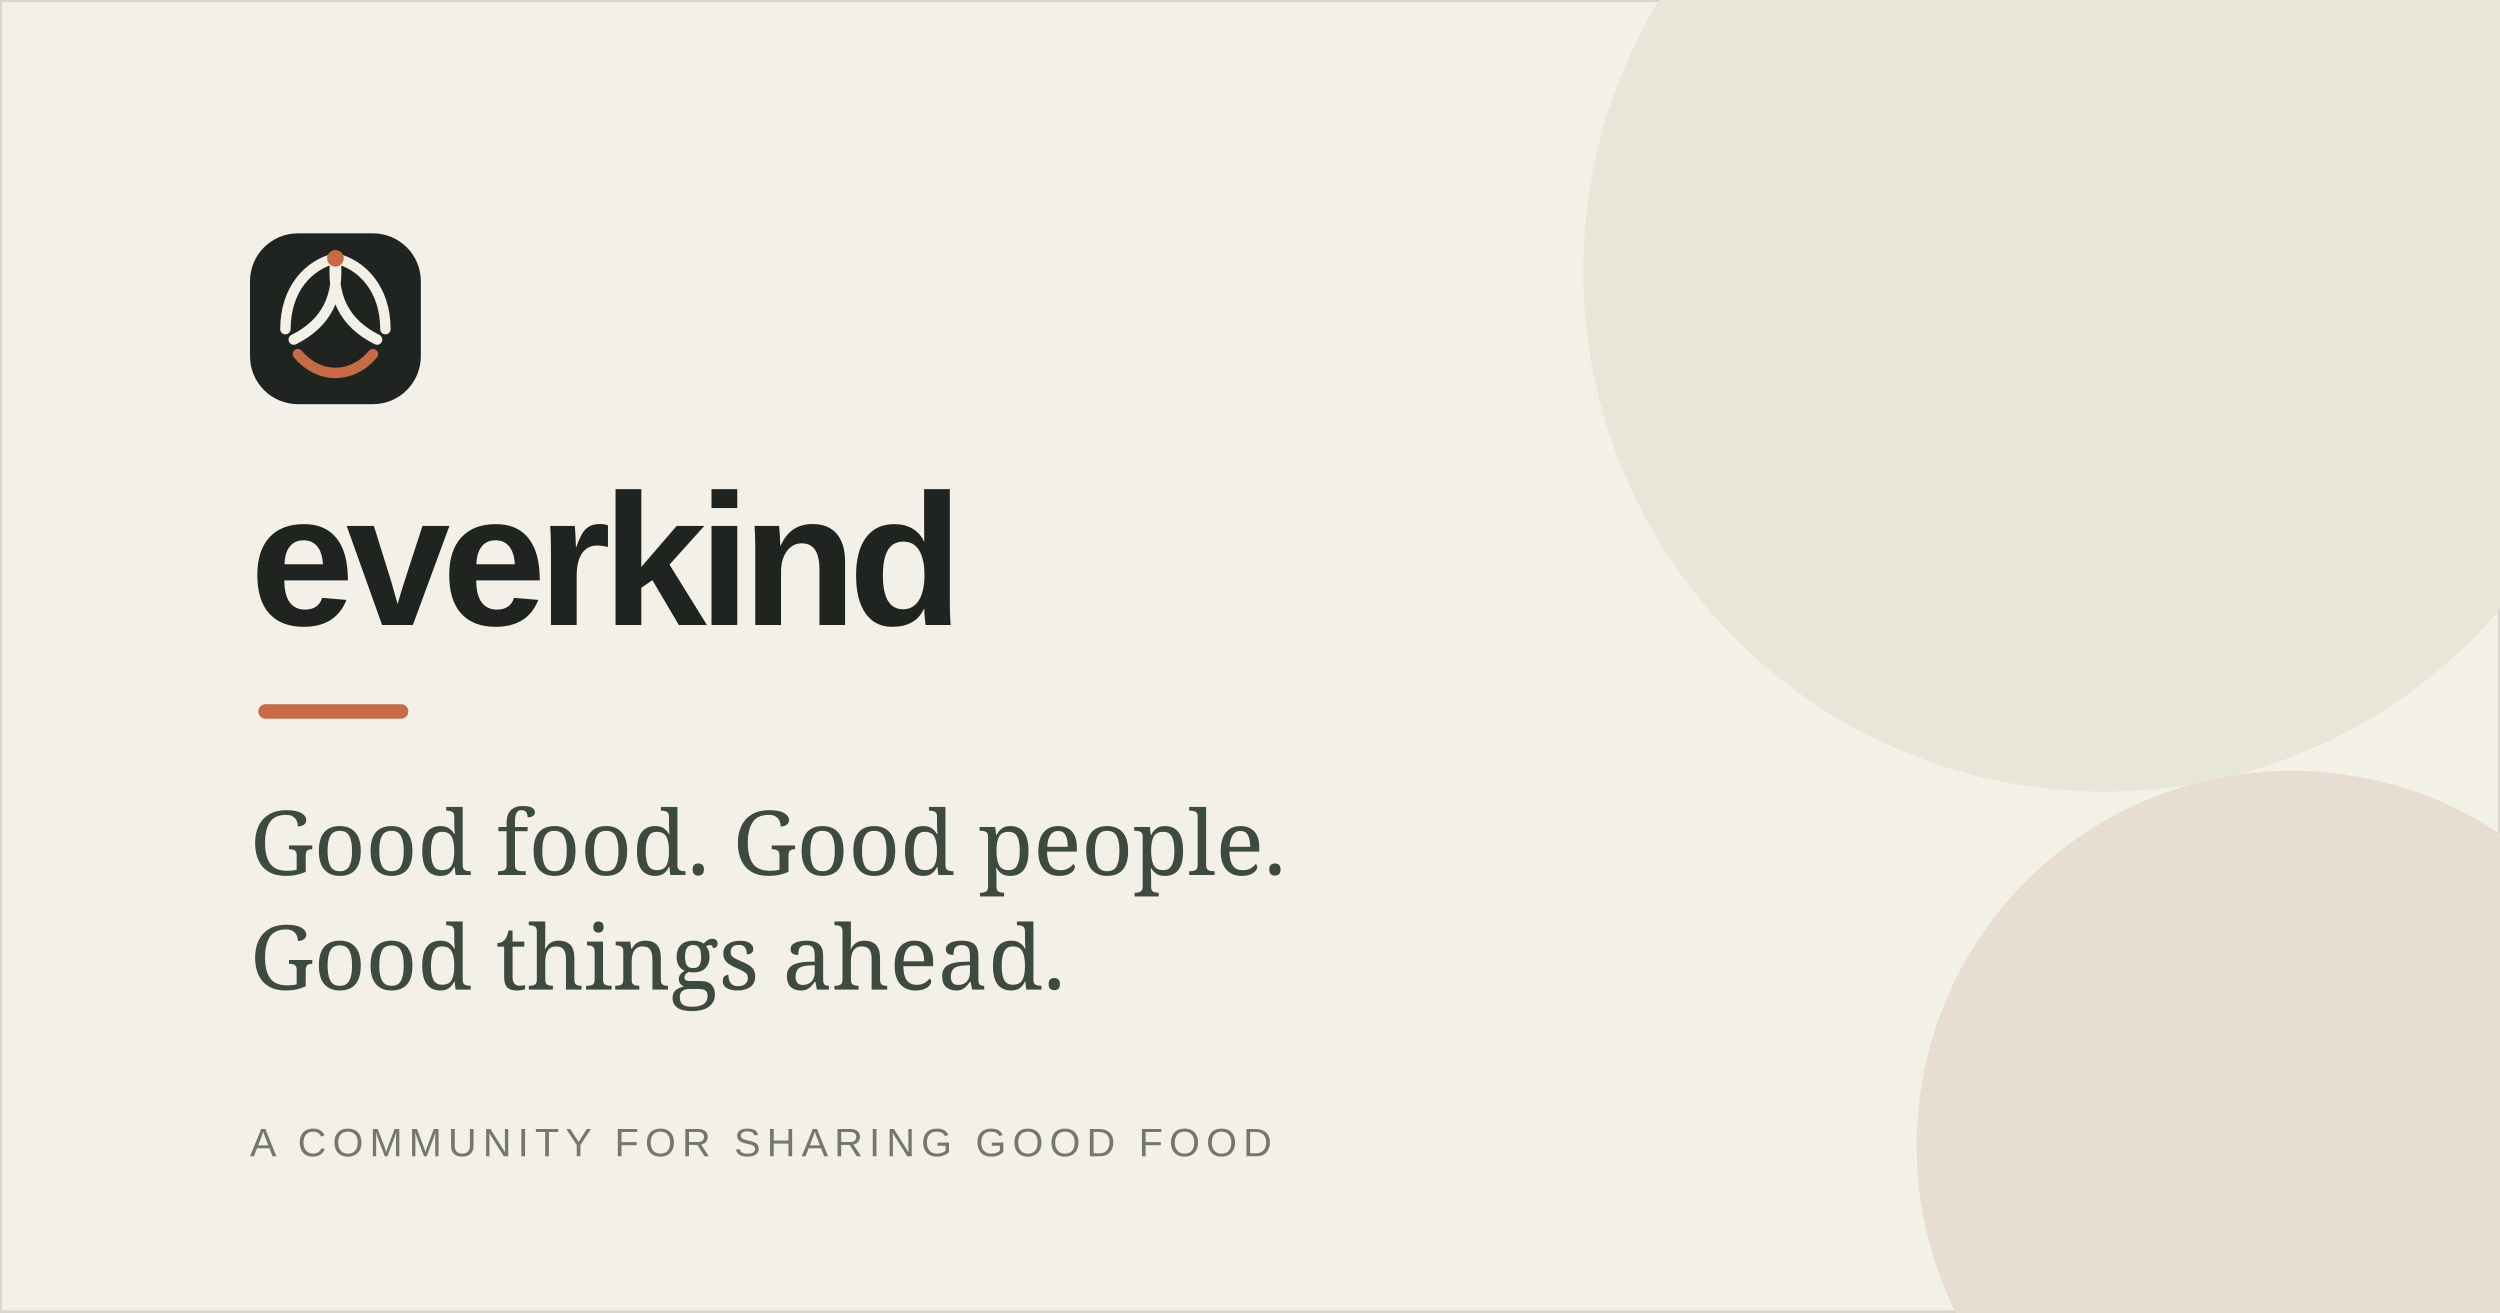
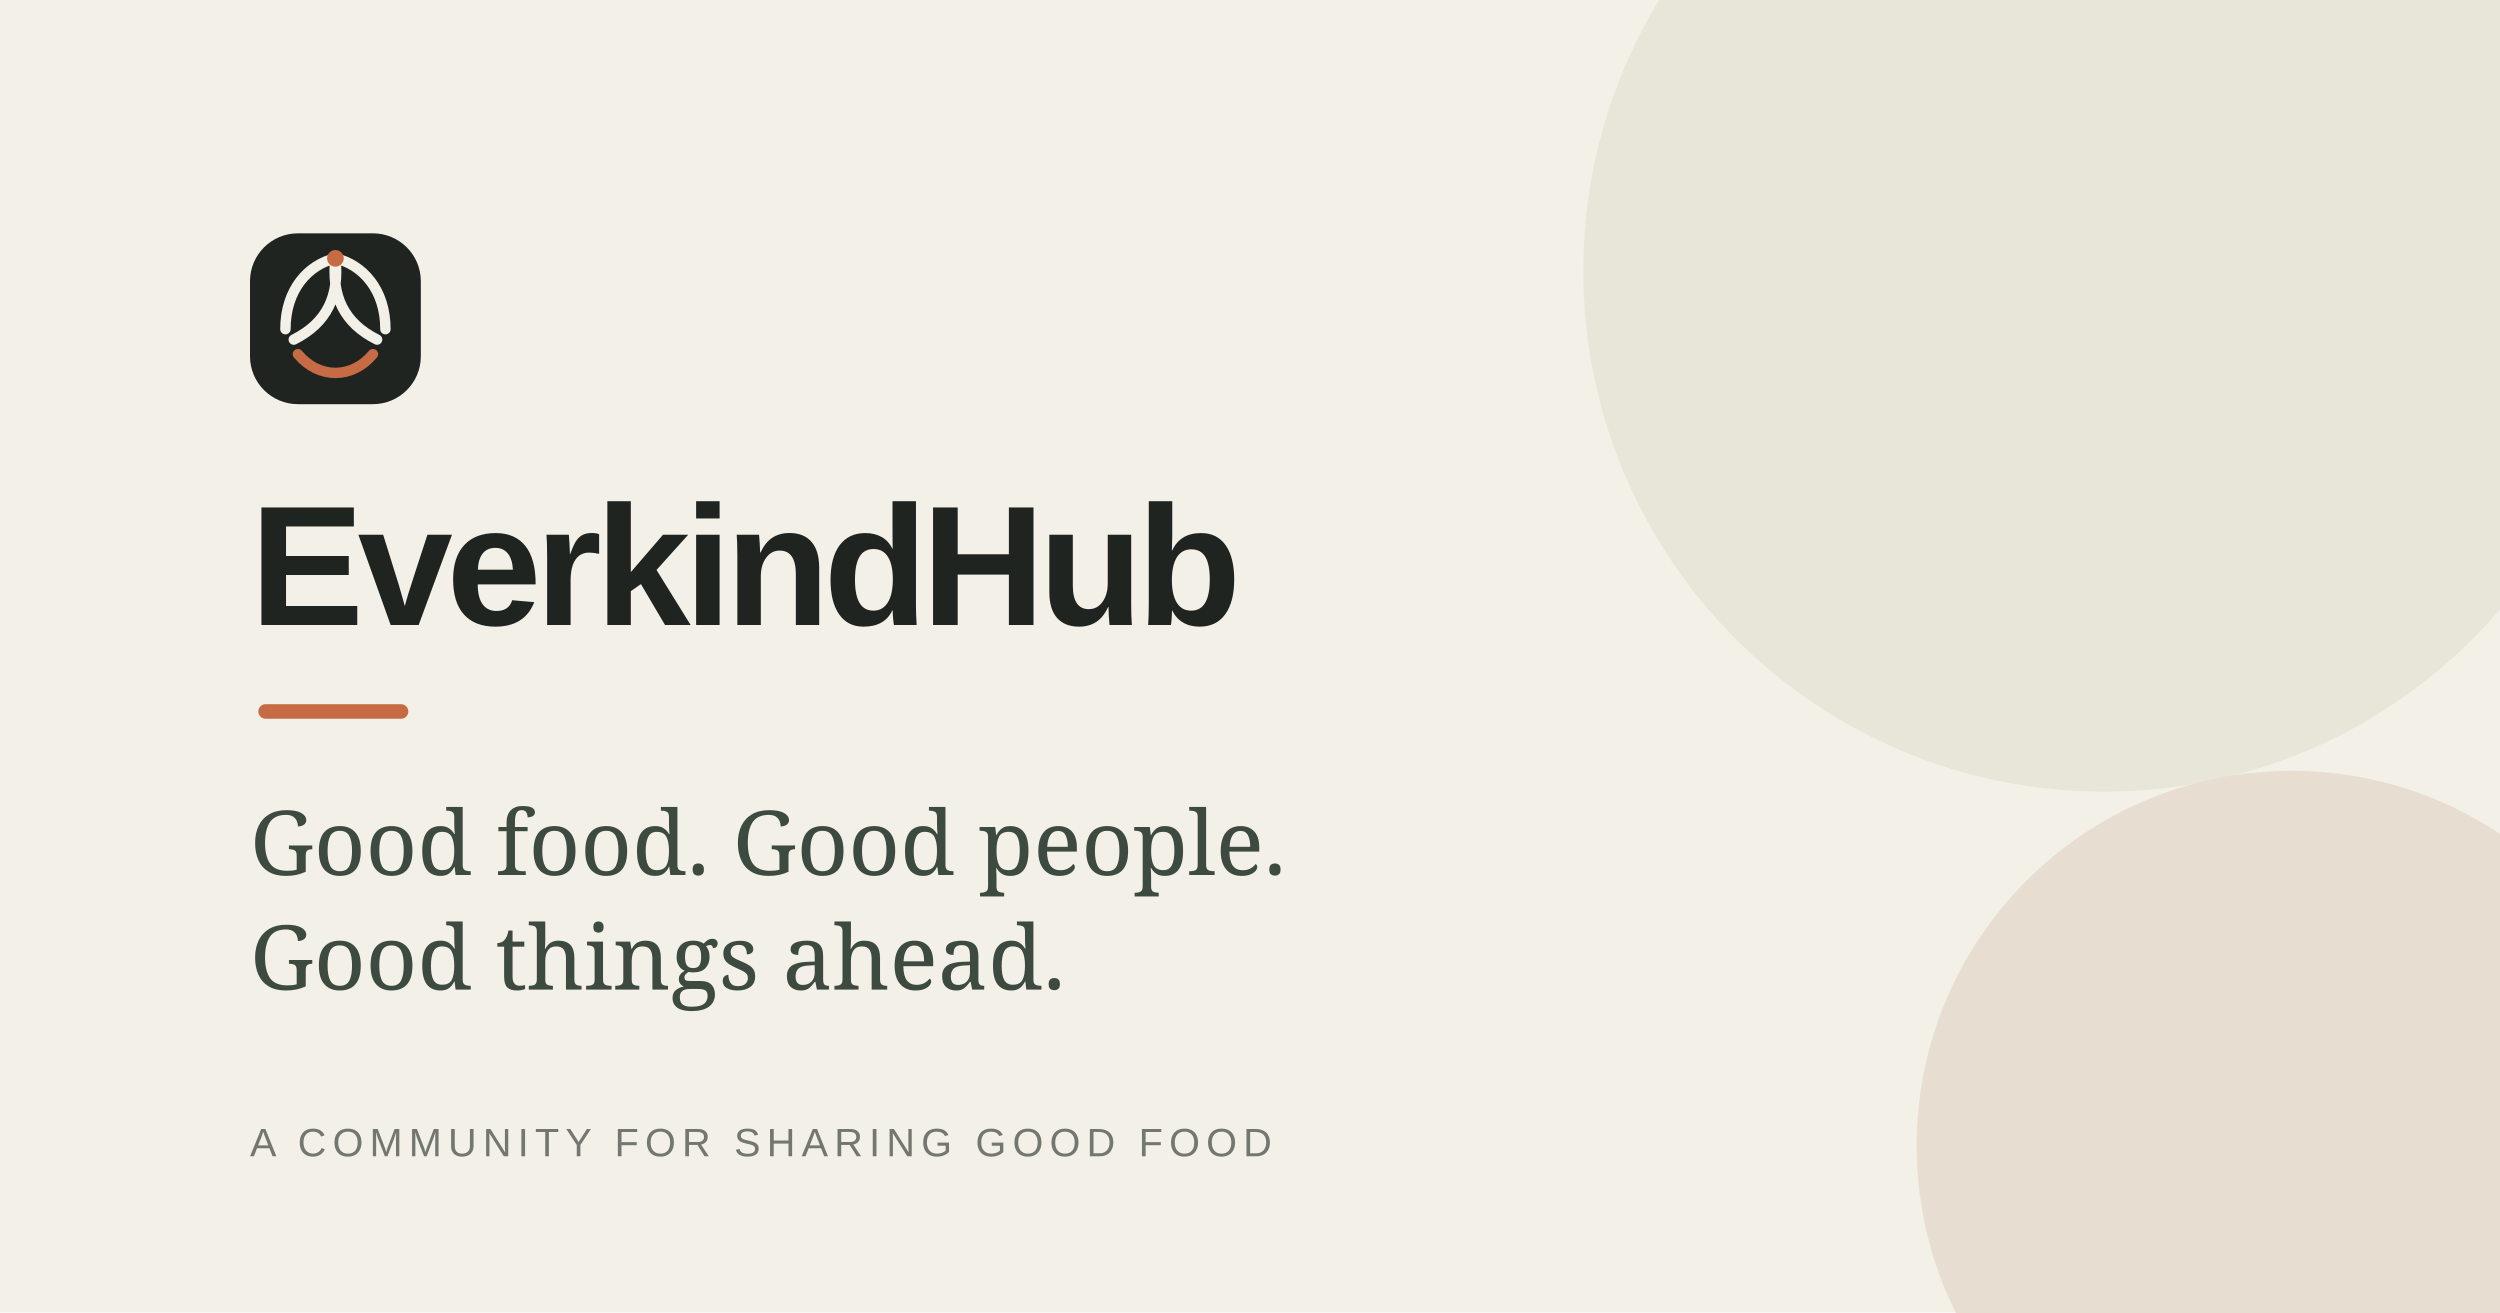
<svg xmlns="http://www.w3.org/2000/svg" width="1200" height="630" viewBox="0 0 1200 630">
  <rect width="1200" height="630" fill="#F3F0E7" />
-   <path d="M0 0h1200v630H0z" fill="none" stroke="#D9D7CC" stroke-width="2" />
  <circle cx="1010" cy="130" r="250" fill="#E8E5D9" />
  <circle cx="1100" cy="550" r="180" fill="#E7DED1" />
  <g transform="translate(120 112)">
    <rect width="82" height="82" rx="23" fill="#202421" />
    <path d="M17 46C17 27 28 15 41 12c2 18-4 31-20 39M65 46C65 27 54 15 41 12c-2 18 4 31 20 39" fill="none" stroke="#F3F0E7" stroke-width="5" stroke-linecap="round" stroke-linejoin="round" />
    <path d="M23 58c10 12 26 12 36 0" fill="none" stroke="#C66B43" stroke-width="5" stroke-linecap="round" />
    <circle cx="41" cy="12" r="4" fill="#C66B43" />
  </g>
-   <text x="120" y="300" fill="#202421" font-family="Arial, Helvetica, sans-serif" font-size="90" font-weight="700" letter-spacing="-4">everkind</text>
+   <text x="120" y="300" fill="#202421" font-family="Arial, Helvetica, sans-serif" font-size="82" font-weight="700" letter-spacing="-3">EverkindHub</text>
  <rect x="124" y="338" width="72" height="7" rx="3.5" fill="#C66B43" />
  <text x="120" y="420" fill="#3D4A3F" font-family="Georgia, serif" font-size="43">Good food. Good people.</text>
  <text x="120" y="475" fill="#3D4A3F" font-family="Georgia, serif" font-size="43">Good things ahead.</text>
  <text x="120" y="555" fill="#74776F" font-family="Arial, Helvetica, sans-serif" font-size="19" letter-spacing="3">A COMMUNITY FOR SHARING GOOD FOOD</text>
</svg>
